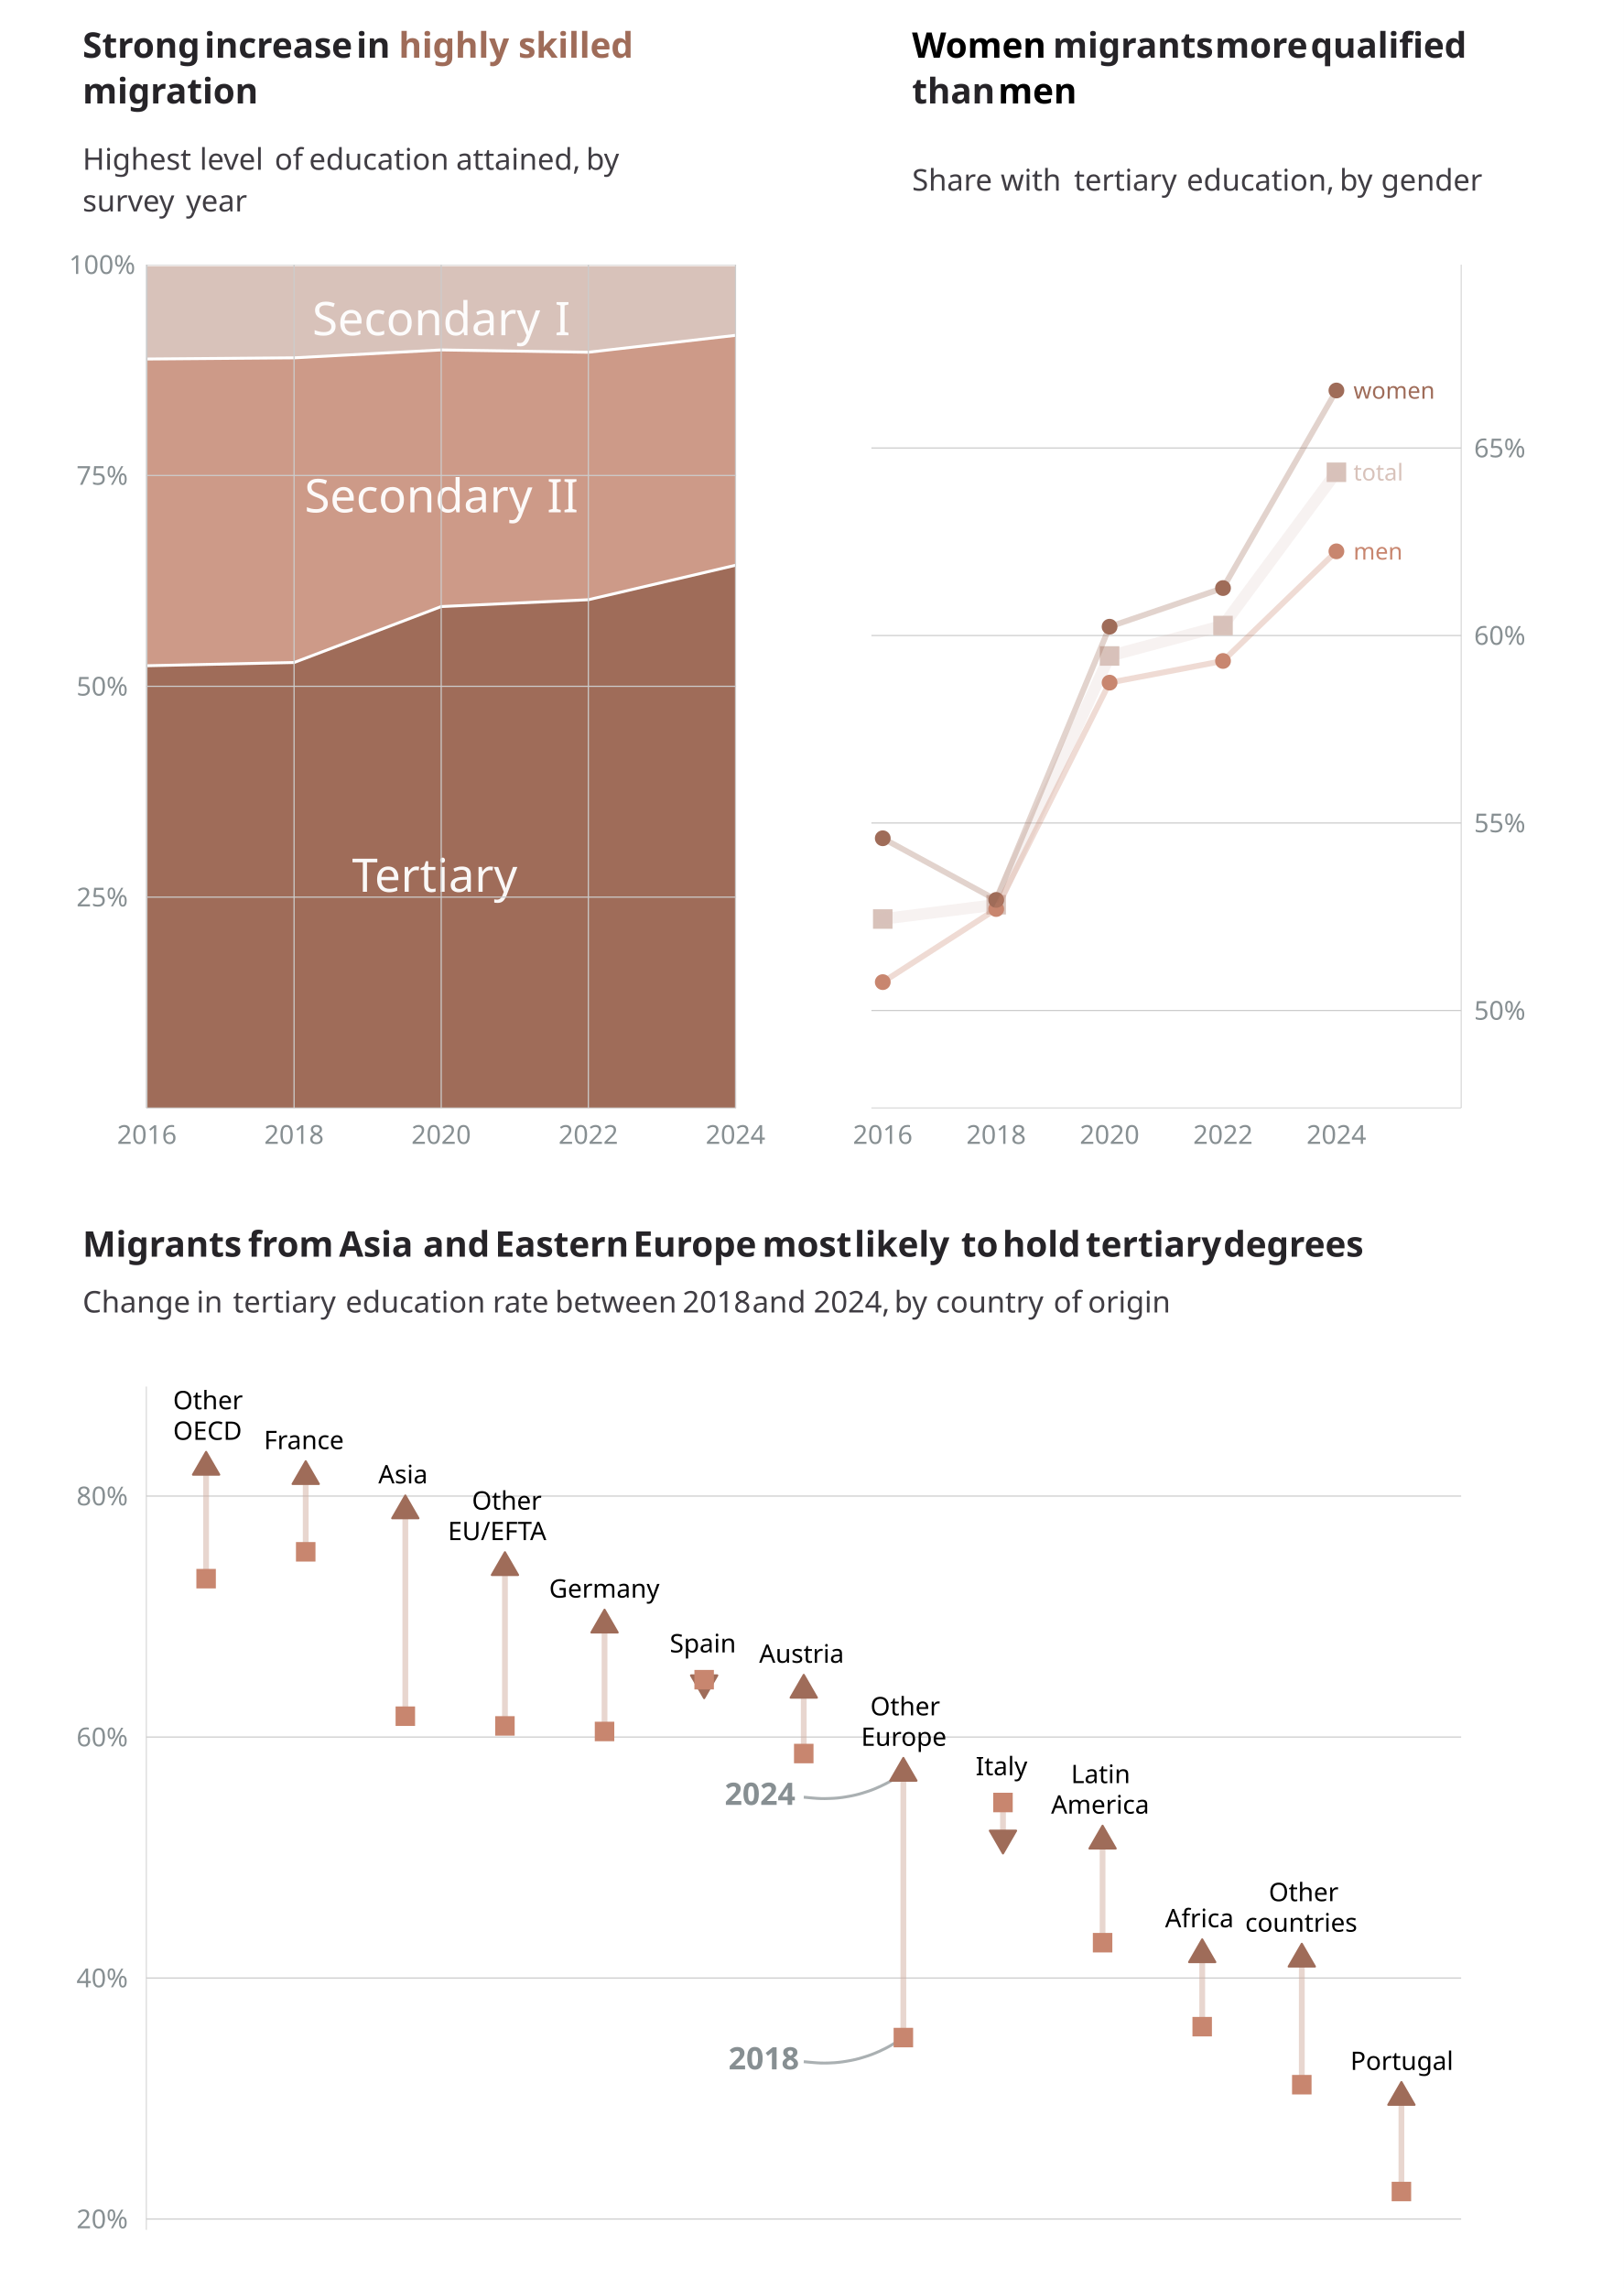
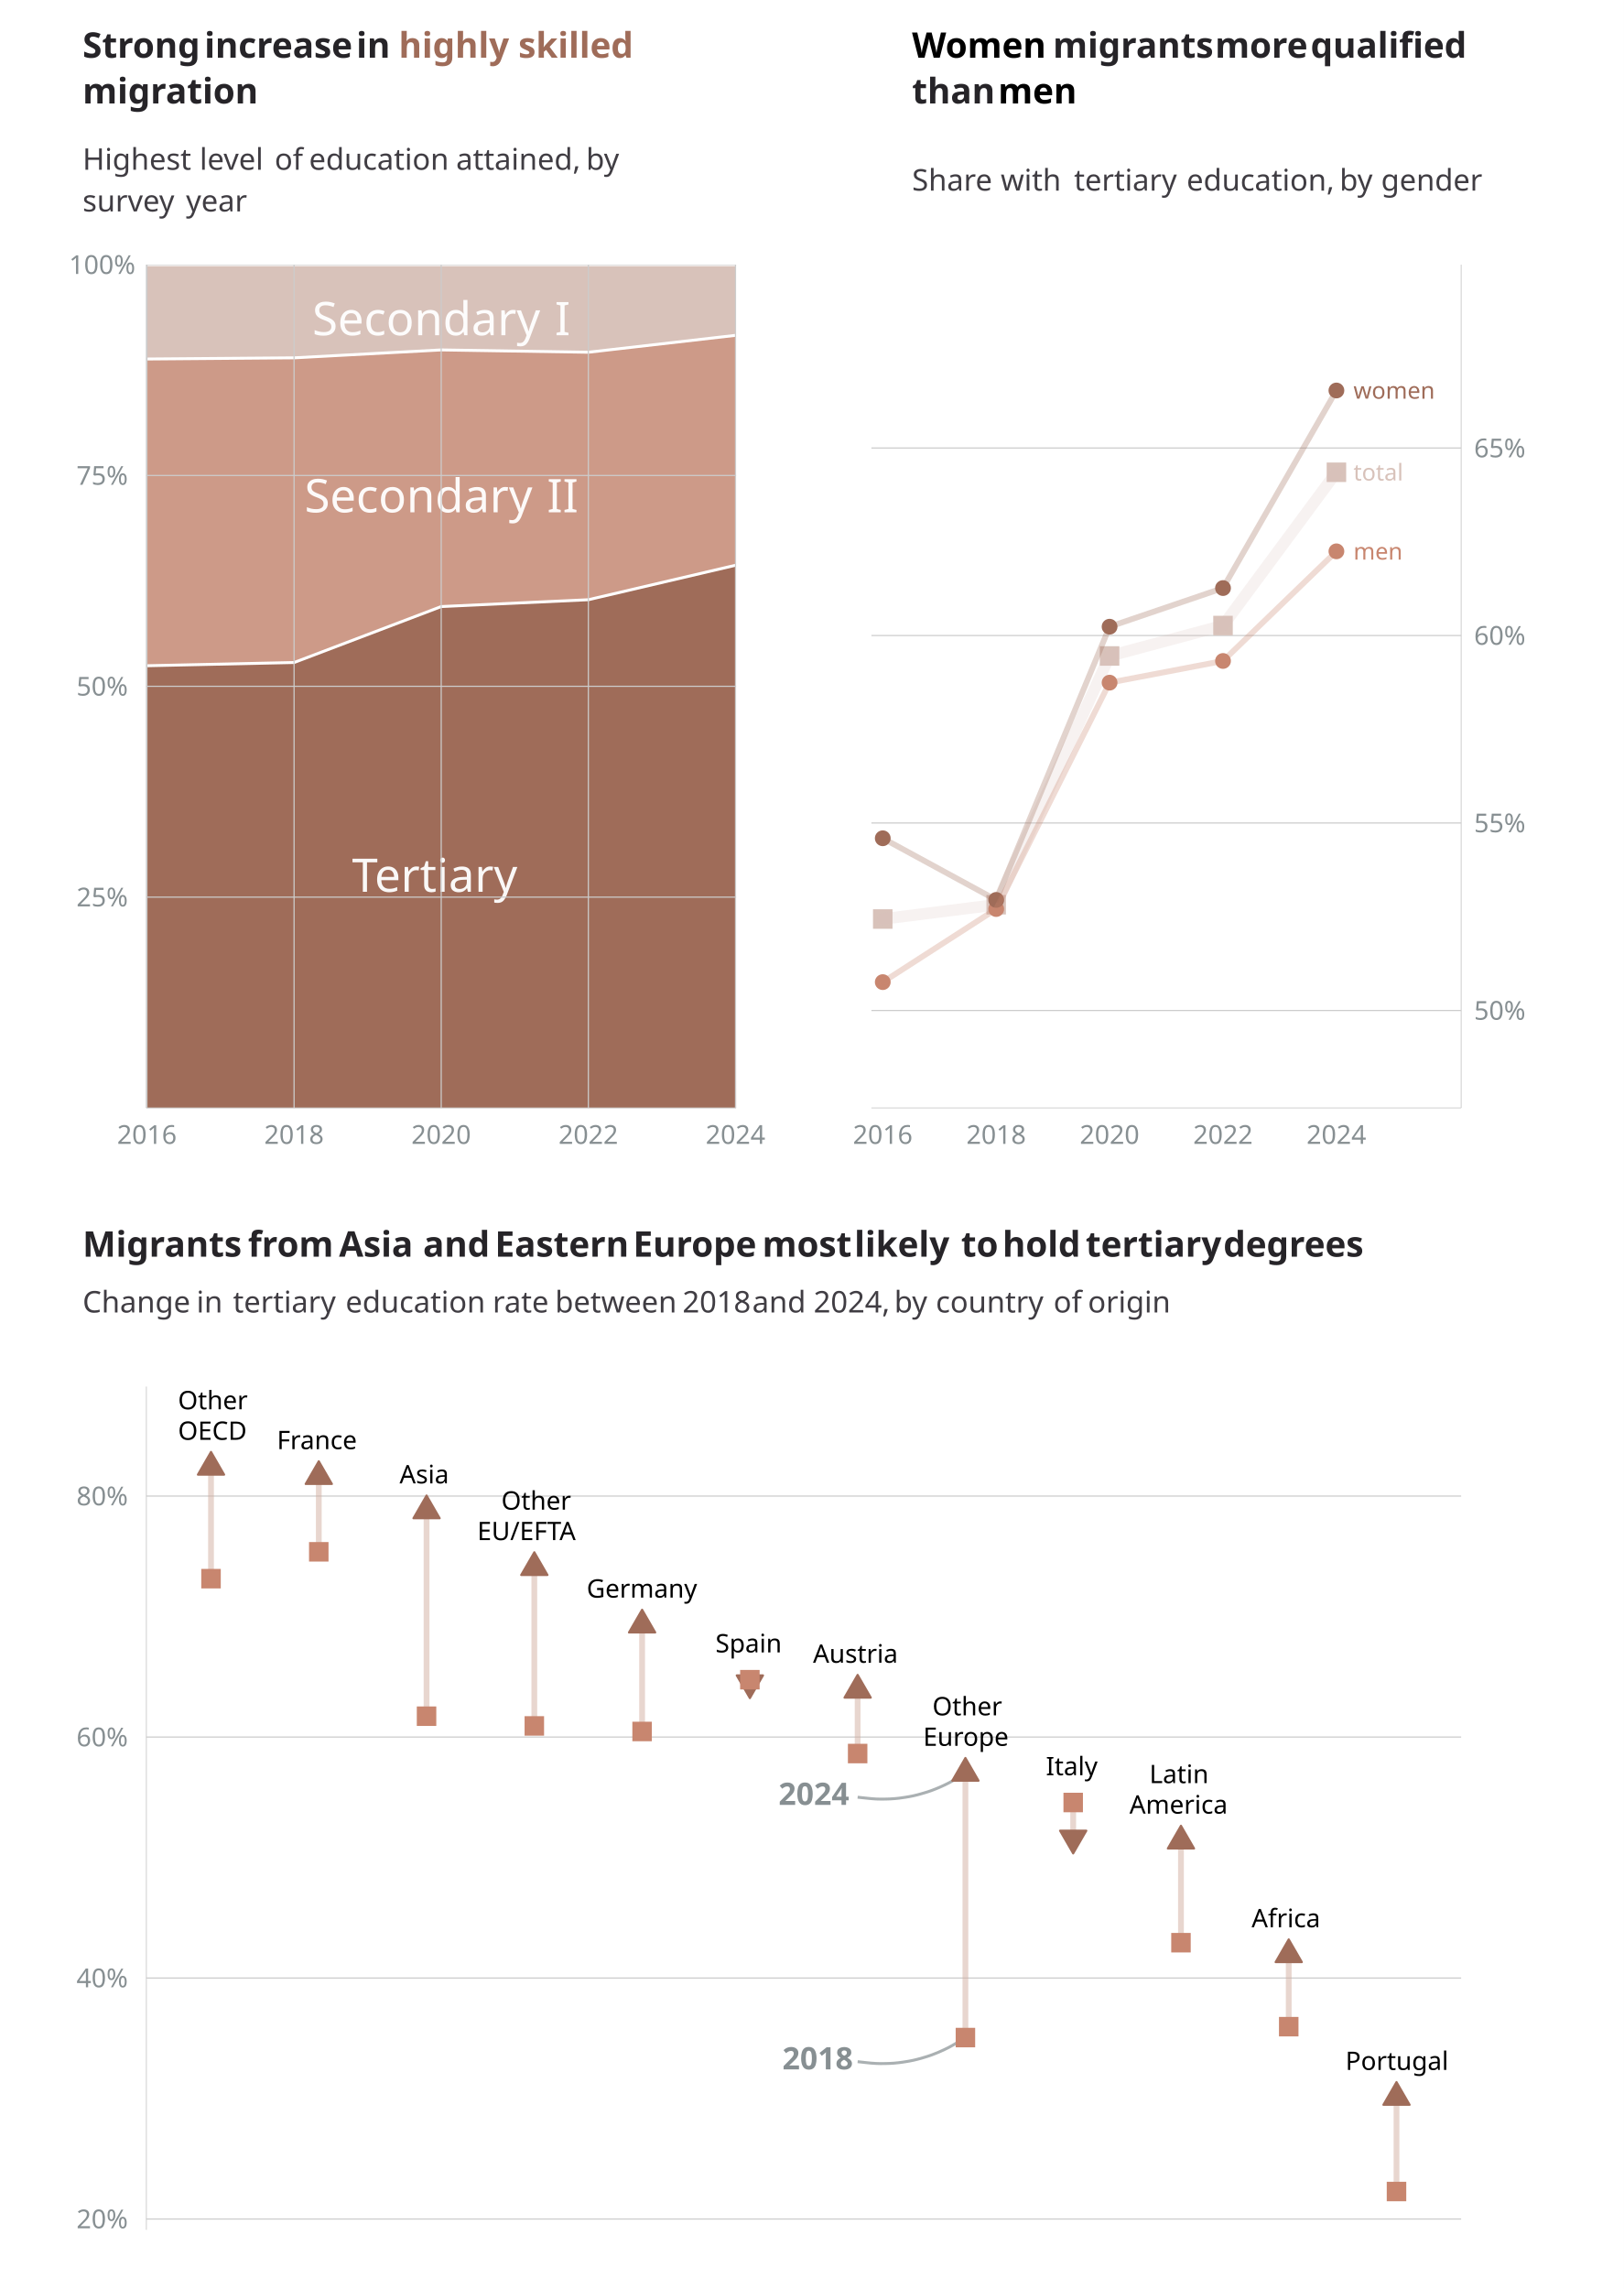
<svg xmlns="http://www.w3.org/2000/svg" width="597.60pt" height="842.40pt" viewBox="0 0 597.60 842.40">
  <g class="svglite">
    <defs>
      <style type="text/css">
    .svglite line, .svglite polyline, .svglite polygon, .svglite path, .svglite rect, .svglite circle {
      fill: none;
      stroke: #000000;
      stroke-linecap: round;
      stroke-linejoin: round;
      stroke-miterlimit: 10.00;
    }
    .svglite text {
      white-space: pre;
    }
    .svglite g.glyphgroup path {
      fill: inherit;
      stroke: none;
    }
  </style>
    </defs>
    <rect width="100%" height="100%" style="stroke: none; fill: #FFFFFF;" />
    <defs>
      <clipPath id="cpMC4wMHw1OTcuNjB8MC4wMHw4NDIuNDA=">
        <rect x="0.00" y="0.00" width="597.60" height="842.40" />
      </clipPath>
    </defs>
    <g clip-path="url(#cpMC4wMHw1OTcuNjB8MC4wMHw4NDIuNDA=)">
      <rect x="0.00" y="0.00" width="597.60" height="842.40" style="stroke-width: 1.07; stroke: #FFFFFF; fill: #FFFFFF;" />
    </g>
    <defs>
      <clipPath id="cpNTMuODd8NTM3LjgzfDk3LjQwfDgyMC42Mw==">
        <rect x="53.87" y="97.40" width="483.97" height="723.23" />
      </clipPath>
    </defs>
    <g clip-path="url(#cpNTMuODd8NTM3LjgzfDk3LjQwfDgyMC42Mw==)">
</g>
    <g clip-path="url(#cpMC4wMHw1OTcuNjB8MC4wMHw4NDIuNDA=)">
</g>
    <defs>
      <clipPath id="cpNS40OHw1OTIuMTJ8NDM4LjI5fDgzNi45Mg==">
        <rect x="5.48" y="438.29" width="586.64" height="398.63" />
      </clipPath>
    </defs>
    <g clip-path="url(#cpNS40OHw1OTIuMTJ8NDM4LjI5fDgzNi45Mg==)">
      <rect x="5.48" y="438.29" width="586.64" height="398.63" style="stroke-width: 0.00; stroke: none; fill: #FFFFFF;" />
    </g>
    <g clip-path="url(#cpMC4wMHw1OTcuNjB8MC4wMHw4NDIuNDA=)">
</g>
    <defs>
      <clipPath id="cpNTMuODd8NTM3LjgzfDk3LjQwfDQwNy43NA==">
        <rect x="53.87" y="97.40" width="483.97" height="310.34" />
      </clipPath>
    </defs>
    <g clip-path="url(#cpNTMuODd8NTM3LjgzfDk3LjQwfDQwNy43NA==)">
</g>
    <g clip-path="url(#cpMC4wMHw1OTcuNjB8MC4wMHw4NDIuNDA=)">
</g>
    <g clip-path="url(#cpNTMuODd8NTM3LjgzfDk3LjQwfDQwNy43NA==)">
</g>
    <g clip-path="url(#cpMC4wMHw1OTcuNjB8MC4wMHw4NDIuNDA=)">
</g>
    <defs>
      <clipPath id="cpNS40OHwyOTUuODV8NS40OHw0MzguMjk=">
        <rect x="5.48" y="5.48" width="290.37" height="432.81" />
      </clipPath>
    </defs>
    <g clip-path="url(#cpNS40OHwyOTUuODV8NS40OHw0MzguMjk=)">
      <rect x="5.48" y="5.48" width="290.37" height="432.81" style="stroke-width: 0.00; stroke: none; fill: #FFFFFF;" />
    </g>
    <g clip-path="url(#cpMC4wMHw1OTcuNjB8MC4wMHw4NDIuNDA=)">
</g>
    <defs>
      <clipPath id="cpMjk1Ljg1fDU5Mi4xMnw1LjQ4fDQzOC4yOQ==">
        <rect x="295.85" y="5.48" width="296.27" height="432.81" />
      </clipPath>
    </defs>
    <g clip-path="url(#cpMjk1Ljg1fDU5Mi4xMnw1LjQ4fDQzOC4yOQ==)">
      <rect x="295.85" y="5.48" width="296.27" height="432.81" style="stroke-width: 0.00; stroke: none; fill: #FFFFFF;" />
    </g>
    <g clip-path="url(#cpMC4wMHw1OTcuNjB8MC4wMHw4NDIuNDA=)">
</g>
    <defs>
      <clipPath id="cpNTMuODd8MjcwLjk0fDk3LjQwfDQwNy43NA==">
        <rect x="53.87" y="97.40" width="217.08" height="310.34" />
      </clipPath>
    </defs>
    <g clip-path="url(#cpNTMuODd8MjcwLjk0fDk3LjQwfDQwNy43NA==)">
      <polygon points="54.08,97.40 54.30,97.40 108.03,97.40 108.24,97.40 108.46,97.40 162.19,97.40 162.40,97.40 162.62,97.40 216.35,97.40 216.57,97.40 216.78,97.40 270.51,97.40 270.73,97.40 270.94,407.74 270.73,123.42 270.51,123.44 216.78,129.61 216.57,129.64 216.35,129.63 162.62,128.78 162.40,128.78 162.19,128.79 108.46,131.68 108.24,131.69 108.03,131.69 54.30,132.12 54.08,132.12 53.87,407.74 " style="stroke-width: 0.00; stroke: none; stroke-linecap: butt; fill: #D8C2BA;" />
      <polyline points="54.08,97.40 54.30,97.40 108.03,97.40 108.24,97.40 108.46,97.40 162.19,97.40 162.40,97.40 162.62,97.40 216.35,97.40 216.57,97.40 216.78,97.40 270.51,97.40 270.73,97.40 " style="stroke-width: 1.07; stroke: #FFFFFF; stroke-linecap: butt;" />
      <polygon points="54.08,132.12 54.30,132.12 108.03,131.69 108.24,131.69 108.46,131.68 162.19,128.79 162.40,128.78 162.62,128.78 216.35,129.63 216.57,129.64 216.78,129.61 270.51,123.44 270.73,123.42 270.94,407.74 270.73,208.03 270.51,208.08 216.78,220.66 216.57,220.71 216.35,220.72 162.62,223.22 162.40,223.23 162.19,223.31 108.46,243.74 108.24,243.82 108.03,243.82 54.30,245.00 54.08,245.00 53.87,407.74 " style="stroke-width: 0.00; stroke: none; stroke-linecap: butt; fill: #CD9A88;" />
      <polyline points="54.08,132.12 54.30,132.12 108.03,131.69 108.24,131.69 108.46,131.68 162.19,128.79 162.40,128.78 162.62,128.78 216.35,129.63 216.57,129.64 216.78,129.61 270.51,123.44 270.73,123.42 " style="stroke-width: 1.07; stroke: #FFFFFF; stroke-linecap: butt;" />
      <polygon points="54.08,245.00 54.30,245.00 108.03,243.82 108.24,243.82 108.46,243.74 162.19,223.31 162.40,223.23 162.62,223.22 216.35,220.72 216.57,220.71 216.78,220.66 270.51,208.08 270.73,208.03 270.94,407.74 270.73,407.74 270.51,407.74 216.78,407.74 216.57,407.74 216.35,407.74 162.62,407.74 162.40,407.74 162.19,407.74 108.46,407.74 108.24,407.74 108.03,407.74 54.30,407.74 54.08,407.74 53.87,407.74 " style="stroke-width: 0.00; stroke: none; stroke-linecap: butt; fill: #9F6C59;" />
      <polyline points="54.08,245.00 54.30,245.00 108.03,243.82 108.24,243.82 108.46,243.74 162.19,223.31 162.40,223.23 162.62,223.22 216.35,220.72 216.57,220.71 216.78,220.66 270.51,208.08 270.73,208.03 " style="stroke-width: 1.07; stroke: #FFFFFF; stroke-linecap: butt;" />
      <text x="129.57" y="328.20" style="font-size: 17.07px;fill: #FFFFFF; fill-opacity: 0.95; font-family: &quot;Roboto Slab&quot;;">Tertiary</text>
      <text x="112.08" y="188.54" style="font-size: 17.07px;fill: #FFFFFF; fill-opacity: 0.95; font-family: &quot;Roboto Slab&quot;;">Secondary</text>
      <text x="201.31" y="188.54" style="font-size: 17.07px;fill: #FFFFFF; fill-opacity: 0.95; font-family: &quot;Roboto Slab&quot;;">II</text>
      <text x="114.94" y="123.37" style="font-size: 17.07px;fill: #FFFFFF; fill-opacity: 0.95; font-family: &quot;Roboto Slab&quot;;">Secondary</text>
      <text x="204.16" y="123.37" style="font-size: 17.07px;fill: #FFFFFF; fill-opacity: 0.95; font-family: &quot;Roboto Slab&quot;;">I</text>
      <rect x="53.87" y="97.40" width="217.08" height="310.34" style="stroke-width: 0.00; stroke: none;" />
      <polyline points="53.87,330.16 270.94,330.16 " style="stroke-width: 0.43; stroke: #CCCCCC; stroke-linecap: butt;" />
      <polyline points="53.87,252.57 270.94,252.57 " style="stroke-width: 0.43; stroke: #CCCCCC; stroke-linecap: butt;" />
      <polyline points="53.87,174.99 270.94,174.99 " style="stroke-width: 0.43; stroke: #CCCCCC; stroke-linecap: butt;" />
      <polyline points="53.87,97.40 270.94,97.40 " style="stroke-width: 0.43; stroke: #CCCCCC; stroke-linecap: butt;" />
      <polyline points="54.08,407.74 54.08,97.40 " style="stroke-width: 0.43; stroke: #CCCCCC; stroke-linecap: butt;" />
      <polyline points="108.24,407.74 108.24,97.40 " style="stroke-width: 0.43; stroke: #CCCCCC; stroke-linecap: butt;" />
      <polyline points="162.40,407.74 162.40,97.40 " style="stroke-width: 0.43; stroke: #CCCCCC; stroke-linecap: butt;" />
      <polyline points="216.57,407.74 216.57,97.40 " style="stroke-width: 0.43; stroke: #CCCCCC; stroke-linecap: butt;" />
      <polyline points="270.73,407.74 270.73,97.40 " style="stroke-width: 0.43; stroke: #CCCCCC; stroke-linecap: butt;" />
    </g>
    <g clip-path="url(#cpMC4wMHw1OTcuNjB8MC4wMHw4NDIuNDA=)">
      <polyline points="53.87,407.74 53.87,97.40 " style="stroke-width: 0.32; stroke: #CCCCCC; stroke-linecap: butt;" />
      <text x="37.62" y="333.57" text-anchor="middle" style="font-size: 9.60px;fill: #878F92; font-family: &quot;Roboto Slab&quot;;">25%</text>
      <text x="37.62" y="255.99" text-anchor="middle" style="font-size: 9.60px;fill: #878F92; font-family: &quot;Roboto Slab&quot;;">50%</text>
      <text x="37.62" y="178.40" text-anchor="middle" style="font-size: 9.60px;fill: #878F92; font-family: &quot;Roboto Slab&quot;;">75%</text>
      <text x="37.62" y="100.81" text-anchor="middle" style="font-size: 9.60px;fill: #878F92; font-family: &quot;Roboto Slab&quot;;">100%</text>
      <polyline points="53.87,407.74 270.94,407.74 " style="stroke-width: 0.32; stroke: #CCCCCC; stroke-linecap: butt;" />
      <text x="54.08" y="420.97" text-anchor="middle" style="font-size: 9.60px;fill: #878F92; font-family: &quot;Roboto Slab&quot;;">2016</text>
      <text x="108.24" y="420.97" text-anchor="middle" style="font-size: 9.60px;fill: #878F92; font-family: &quot;Roboto Slab&quot;;">2018</text>
      <text x="162.40" y="420.97" text-anchor="middle" style="font-size: 9.60px;fill: #878F92; font-family: &quot;Roboto Slab&quot;;">2020</text>
      <text x="216.57" y="420.97" text-anchor="middle" style="font-size: 9.60px;fill: #878F92; font-family: &quot;Roboto Slab&quot;;">2022</text>
      <text x="270.73" y="420.97" text-anchor="middle" style="font-size: 9.60px;fill: #878F92; font-family: &quot;Roboto Slab&quot;;">2024</text>
      <text x="30.39" y="62.48" style="font-size: 11.00px;fill: #403D43; font-family: &quot;Roboto Slab&quot;;">Highest</text>
      <text x="73.47" y="62.48" style="font-size: 11.00px;fill: #403D43; font-family: &quot;Roboto Slab&quot;;">level</text>
      <text x="101.08" y="62.48" style="font-size: 11.00px;fill: #403D43; font-family: &quot;Roboto Slab&quot;;">of</text>
      <text x="113.74" y="62.48" style="font-size: 11.00px;fill: #403D43; font-family: &quot;Roboto Slab&quot;;">education</text>
      <text x="167.88" y="62.48" style="font-size: 11.00px;fill: #403D43; font-family: &quot;Roboto Slab&quot;;">attained,</text>
      <text x="215.73" y="62.48" style="font-size: 11.00px;fill: #403D43; font-family: &quot;Roboto Slab&quot;;">by</text>
      <text x="30.39" y="77.82" style="font-size: 11.00px;fill: #403D43; font-family: &quot;Roboto Slab&quot;;">survey</text>
      <text x="68.45" y="77.82" style="font-size: 11.00px;fill: #403D43; font-family: &quot;Roboto Slab&quot;;">year</text>
      <text x="30.39" y="21.25" style="font-size: 13.00px; font-weight: 800;fill: #262428; font-family: &quot;Roboto Slab&quot;;">Strong</text>
      <text x="75.22" y="21.25" style="font-size: 13.00px; font-weight: 800;fill: #262428; font-family: &quot;Roboto Slab&quot;;">increase</text>
      <text x="131.14" y="21.25" style="font-size: 13.00px; font-weight: 800;fill: #262428; font-family: &quot;Roboto Slab&quot;;">in</text>
      <text x="146.76" y="21.25" style="font-size: 13.00px; font-weight: 800;fill: #9F6C59; font-family: &quot;Roboto Slab&quot;;">highly</text>
      <text x="190.79" y="21.25" style="font-size: 13.00px; font-weight: 800;fill: #9F6C59; font-family: &quot;Roboto Slab&quot;;">skilled</text>
      <text x="30.39" y="38.08" style="font-size: 13.00px; font-weight: 800;fill: #262428; font-family: &quot;Roboto Slab&quot;;">migration</text>
    </g>
    <defs>
      <clipPath id="cpMzIwLjc2fDUzNy44M3w5Ny40MHw0MDcuNzQ=">
        <rect x="320.76" y="97.40" width="217.08" height="310.34" />
      </clipPath>
    </defs>
    <g clip-path="url(#cpMzIwLjc2fDUzNy44M3w5Ny40MHw0MDcuNzQ=)">
      <rect x="320.76" y="97.40" width="217.08" height="310.34" style="stroke-width: 0.00; stroke: none; fill: #FFFFFF;" />
      <polyline points="320.76,371.88 537.83,371.88 " style="stroke-width: 0.43; stroke: #CCCCCC; stroke-linecap: butt;" />
      <polyline points="320.76,302.88 537.83,302.88 " style="stroke-width: 0.43; stroke: #CCCCCC; stroke-linecap: butt;" />
      <polyline points="320.76,233.88 537.83,233.88 " style="stroke-width: 0.43; stroke: #CCCCCC; stroke-linecap: butt;" />
      <polyline points="320.76,164.88 537.83,164.88 " style="stroke-width: 0.43; stroke: #CCCCCC; stroke-linecap: butt;" />
      <polygon points="321.34,341.81 328.52,341.81 328.52,334.63 321.34,334.63 " style="stroke-width: 0.77; stroke: none; fill: #D8C2BA;" />
      <polygon points="363.09,336.54 370.26,336.54 370.26,329.37 363.09,329.37 " style="stroke-width: 0.77; stroke: none; fill: #D8C2BA;" />
      <polygon points="404.83,245.00 412.01,245.00 412.01,237.82 404.83,237.82 " style="stroke-width: 0.77; stroke: none; fill: #D8C2BA;" />
      <polygon points="446.58,233.80 453.76,233.80 453.76,226.62 446.58,226.62 " style="stroke-width: 0.77; stroke: none; fill: #D8C2BA;" />
      <polygon points="488.33,177.39 495.50,177.39 495.50,170.22 488.33,170.22 " style="stroke-width: 0.77; stroke: none; fill: #D8C2BA;" />
      <polyline points="324.93,338.22 366.68,332.96 408.42,241.41 450.17,230.21 491.91,173.80 " style="stroke-width: 4.27; stroke: #D8C2BA; stroke-opacity: 0.20;" />
      <circle cx="324.93" cy="361.44" r="2.52" style="stroke-width: 0.77; stroke: #C8866F; fill: #C8866F;" />
      <circle cx="324.93" cy="308.50" r="2.52" style="stroke-width: 0.77; stroke: #9F6C59; fill: #9F6C59;" />
      <circle cx="366.68" cy="334.54" r="2.52" style="stroke-width: 0.77; stroke: #C8866F; fill: #C8866F;" />
      <circle cx="366.68" cy="331.19" r="2.52" style="stroke-width: 0.77; stroke: #9F6C59; fill: #9F6C59;" />
      <circle cx="408.42" cy="251.23" r="2.52" style="stroke-width: 0.77; stroke: #C8866F; fill: #C8866F;" />
      <circle cx="408.42" cy="230.64" r="2.52" style="stroke-width: 0.77; stroke: #9F6C59; fill: #9F6C59;" />
      <circle cx="450.17" cy="243.25" r="2.52" style="stroke-width: 0.77; stroke: #C8866F; fill: #C8866F;" />
      <circle cx="450.17" cy="216.42" r="2.52" style="stroke-width: 0.77; stroke: #9F6C59; fill: #9F6C59;" />
      <circle cx="491.91" cy="202.90" r="2.52" style="stroke-width: 0.77; stroke: #C8866F; fill: #C8866F;" />
      <circle cx="491.91" cy="143.71" r="2.52" style="stroke-width: 0.77; stroke: #9F6C59; fill: #9F6C59;" />
      <polyline points="324.93,361.44 366.68,334.54 408.42,251.23 450.17,243.25 491.91,202.90 " style="stroke-width: 2.13; stroke: #C8866F; stroke-opacity: 0.30;" />
      <polyline points="324.93,308.50 366.68,331.19 408.42,230.64 450.17,216.42 491.91,143.71 " style="stroke-width: 2.13; stroke: #9F6C59; stroke-opacity: 0.30;" />
      <text x="498.18" y="205.94" style="font-size: 8.54px;fill: #C8866F; font-family: &quot;Roboto Slab&quot;;">men</text>
      <text x="498.18" y="176.84" style="font-size: 8.54px;fill: #D8C2BA; font-family: &quot;Roboto Slab&quot;;">total</text>
      <text x="498.18" y="146.74" style="font-size: 8.54px;fill: #9F6C59; font-family: &quot;Roboto Slab&quot;;">women</text>
    </g>
    <g clip-path="url(#cpMC4wMHw1OTcuNjB8MC4wMHw4NDIuNDA=)">
      <polyline points="537.83,407.74 537.83,97.40 " style="stroke-width: 0.32; stroke: #CCCCCC; stroke-linecap: butt;" />
      <text x="552.05" y="375.29" text-anchor="middle" style="font-size: 9.60px;fill: #878F92; font-family: &quot;Roboto Slab&quot;;">50%</text>
      <text x="552.05" y="306.29" text-anchor="middle" style="font-size: 9.60px;fill: #878F92; font-family: &quot;Roboto Slab&quot;;">55%</text>
      <text x="552.05" y="237.29" text-anchor="middle" style="font-size: 9.60px;fill: #878F92; font-family: &quot;Roboto Slab&quot;;">60%</text>
      <text x="552.05" y="168.30" text-anchor="middle" style="font-size: 9.60px;fill: #878F92; font-family: &quot;Roboto Slab&quot;;">65%</text>
      <polyline points="320.76,407.74 537.83,407.74 " style="stroke-width: 0.32; stroke: #CCCCCC; stroke-linecap: butt;" />
      <text x="324.93" y="420.97" text-anchor="middle" style="font-size: 9.60px;fill: #878F92; font-family: &quot;Roboto Slab&quot;;">2016</text>
      <text x="366.68" y="420.97" text-anchor="middle" style="font-size: 9.60px;fill: #878F92; font-family: &quot;Roboto Slab&quot;;">2018</text>
      <text x="408.42" y="420.97" text-anchor="middle" style="font-size: 9.60px;fill: #878F92; font-family: &quot;Roboto Slab&quot;;">2020</text>
      <text x="450.17" y="420.97" text-anchor="middle" style="font-size: 9.60px;fill: #878F92; font-family: &quot;Roboto Slab&quot;;">2022</text>
      <text x="491.91" y="420.97" text-anchor="middle" style="font-size: 9.60px;fill: #878F92; font-family: &quot;Roboto Slab&quot;;">2024</text>
      <text x="335.70" y="70.15" style="font-size: 11.00px;fill: #403D43; font-family: &quot;Roboto Slab&quot;;">Share</text>
      <text x="368.33" y="70.15" style="font-size: 11.00px;fill: #403D43; font-family: &quot;Roboto Slab&quot;;">with</text>
      <text x="395.34" y="70.15" style="font-size: 11.00px;fill: #403D43; font-family: &quot;Roboto Slab&quot;;">tertiary</text>
      <text x="436.76" y="70.15" style="font-size: 11.00px;fill: #403D43; font-family: &quot;Roboto Slab&quot;;">education,</text>
      <text x="493.07" y="70.15" style="font-size: 11.00px;fill: #403D43; font-family: &quot;Roboto Slab&quot;;">by</text>
      <text x="508.35" y="70.15" style="font-size: 11.00px;fill: #403D43; font-family: &quot;Roboto Slab&quot;;">gender</text>
      <text x="335.70" y="21.25" style="font-size: 13.00px; font-weight: 800; font-family: &quot;Roboto Slab&quot;;">Women</text>
      <text x="387.55" y="21.25" style="font-size: 13.00px; font-weight: 800;fill: #262428; font-family: &quot;Roboto Slab&quot;;">migrants</text>
      <text x="447.22" y="21.25" style="font-size: 13.00px; font-weight: 800;fill: #262428; font-family: &quot;Roboto Slab&quot;;">more</text>
      <text x="482.41" y="21.25" style="font-size: 13.00px; font-weight: 800;fill: #262428; font-family: &quot;Roboto Slab&quot;;">qualified</text>
      <text x="335.70" y="38.08" style="font-size: 13.00px; font-weight: 800;fill: #262428; font-family: &quot;Roboto Slab&quot;;">than</text>
      <text x="367.38" y="38.08" style="font-size: 13.00px; font-weight: 800; font-family: &quot;Roboto Slab&quot;;">men</text>
    </g>
    <defs>
      <clipPath id="cpNTMuODd8NTM3LjgzfDUxMC4yOXw4MjAuNjM=">
        <rect x="53.87" y="510.29" width="483.97" height="310.34" />
      </clipPath>
    </defs>
    <g clip-path="url(#cpNTMuODd8NTM3LjgzfDUxMC4yOXw4MjAuNjM=)">
      <rect x="53.87" y="510.29" width="483.97" height="310.34" style="stroke-width: 0.00; stroke: none; fill: #FFFFFF;" />
      <polyline points="53.87,816.64 537.83,816.64 " style="stroke-width: 0.43; stroke: #CCCCCC; stroke-linecap: butt;" />
      <polyline points="53.87,727.95 537.83,727.95 " style="stroke-width: 0.43; stroke: #CCCCCC; stroke-linecap: butt;" />
      <polyline points="53.87,639.26 537.83,639.26 " style="stroke-width: 0.43; stroke: #CCCCCC; stroke-linecap: butt;" />
      <polyline points="53.87,550.58 537.83,550.58 " style="stroke-width: 0.43; stroke: #CCCCCC; stroke-linecap: butt;" />
-       <polyline points="75.86,580.98 75.86,539.91 " style="stroke-width: 2.13; stroke: #D3AEA1; stroke-opacity: 0.50; stroke-linecap: butt;" />
-       <polyline points="112.53,571.10 112.53,543.35 " style="stroke-width: 2.13; stroke: #D3AEA1; stroke-opacity: 0.50; stroke-linecap: butt;" />
-       <polyline points="149.19,631.59 149.19,555.96 " style="stroke-width: 2.13; stroke: #D3AEA1; stroke-opacity: 0.50; stroke-linecap: butt;" />
-       <polyline points="185.86,635.17 185.86,576.84 " style="stroke-width: 2.13; stroke: #D3AEA1; stroke-opacity: 0.50; stroke-linecap: butt;" />
-       <polyline points="222.52,637.22 222.52,597.99 " style="stroke-width: 2.13; stroke: #D3AEA1; stroke-opacity: 0.50; stroke-linecap: butt;" />
-       <polyline points="259.19,618.16 259.19,619.37 " style="stroke-width: 2.13; stroke: #D3AEA1; stroke-opacity: 0.50; stroke-linecap: butt;" />
-       <polyline points="295.85,645.34 295.85,621.97 " style="stroke-width: 2.13; stroke: #D3AEA1; stroke-opacity: 0.50; stroke-linecap: butt;" />
-       <polyline points="332.51,749.87 332.51,652.54 " style="stroke-width: 2.13; stroke: #D3AEA1; stroke-opacity: 0.50; stroke-linecap: butt;" />
-       <polyline points="369.18,663.36 369.18,676.52 " style="stroke-width: 2.13; stroke: #D3AEA1; stroke-opacity: 0.50; stroke-linecap: butt;" />
-       <polyline points="405.84,714.95 405.84,677.49 " style="stroke-width: 2.13; stroke: #D3AEA1; stroke-opacity: 0.50; stroke-linecap: butt;" />
-       <polyline points="442.51,745.86 442.51,719.31 " style="stroke-width: 2.13; stroke: #D3AEA1; stroke-opacity: 0.50; stroke-linecap: butt;" />
-       <polyline points="479.17,767.21 479.17,720.94 " style="stroke-width: 2.13; stroke: #D3AEA1; stroke-opacity: 0.50; stroke-linecap: butt;" />
-       <polyline points="515.84,806.52 515.84,771.82 " style="stroke-width: 2.13; stroke: #D3AEA1; stroke-opacity: 0.50; stroke-linecap: butt;" />
-       <polyline points="295.85,758.74 296.13,758.77 297.43,758.89 299.14,759.04 300.66,759.16 302.03,759.23 302.27,759.24 303.61,759.25 304.83,759.23 305.95,759.18 307.15,759.12 308.47,759.01 308.71,758.98 310.03,758.82 311.24,758.63 312.34,758.44 313.52,758.22 314.81,757.94 315.05,757.88 316.34,757.55 317.52,757.20 318.58,756.87 319.72,756.50 320.97,756.05 321.19,755.96 322.43,755.46 323.55,754.97 324.56,754.50 325.64,753.98 326.82,753.37 327.03,753.25 328.21,752.58 329.48,751.80 330.91,750.89 332.14,750.11 332.51,749.87 332.51,749.87 " style="stroke-width: 1.07; stroke: #878F92; stroke-opacity: 0.70; stroke-linecap: butt;" />
-       <polyline points="295.85,661.41 296.13,661.43 297.43,661.55 299.14,661.71 300.66,661.83 302.03,661.90 302.27,661.91 303.61,661.92 304.83,661.89 305.95,661.85 307.15,661.79 308.47,661.68 308.71,661.65 310.03,661.49 311.24,661.30 312.34,661.11 313.52,660.89 314.81,660.61 315.05,660.55 316.34,660.22 317.52,659.87 318.58,659.54 319.72,659.17 320.97,658.72 321.19,658.63 322.43,658.13 323.55,657.63 324.56,657.16 325.64,656.64 326.82,656.03 327.03,655.92 328.21,655.25 329.48,654.47 330.91,653.56 332.14,652.78 332.51,652.54 332.51,652.54 " style="stroke-width: 1.07; stroke: #878F92; stroke-opacity: 0.70; stroke-linecap: butt;" />
-       <text x="268.13" y="761.57" style="font-size: 11.38px; font-weight: 800;fill: #878F92; font-family: &quot;Roboto Slab&quot;;">2018</text>
-       <text x="266.73" y="664.24" style="font-size: 11.38px; font-weight: 800;fill: #878F92; font-family: &quot;Roboto Slab&quot;;">2024</text>
-       <polygon points="75.86,534.33 80.70,542.70 71.03,542.70 " style="stroke-width: 0.77; stroke: #9F6C59; fill: #9F6C59;" />
-       <polygon points="112.53,537.77 117.36,546.13 107.70,546.13 " style="stroke-width: 0.77; stroke: #9F6C59; fill: #9F6C59;" />
-       <polygon points="149.19,550.38 154.02,558.75 144.36,558.75 " style="stroke-width: 0.77; stroke: #9F6C59; fill: #9F6C59;" />
-       <polygon points="185.86,571.26 190.69,579.63 181.03,579.63 " style="stroke-width: 0.77; stroke: #9F6C59; fill: #9F6C59;" />
-       <polygon points="222.52,592.41 227.35,600.78 217.69,600.78 " style="stroke-width: 0.77; stroke: #9F6C59; fill: #9F6C59;" />
-       <polygon points="259.19,624.95 264.02,616.58 254.35,616.58 " style="stroke-width: 0.77; stroke: #9F6C59; fill: #9F6C59;" />
-       <polygon points="295.85,616.39 300.68,624.76 291.02,624.76 " style="stroke-width: 0.77; stroke: #9F6C59; fill: #9F6C59;" />
-       <polygon points="332.51,646.96 337.35,655.33 327.68,655.33 " style="stroke-width: 0.77; stroke: #9F6C59; fill: #9F6C59;" />
-       <polygon points="369.18,682.10 374.01,673.73 364.35,673.73 " style="stroke-width: 0.77; stroke: #9F6C59; fill: #9F6C59;" />
-       <polygon points="405.84,671.91 410.67,680.28 401.01,680.28 " style="stroke-width: 0.77; stroke: #9F6C59; fill: #9F6C59;" />
-       <polygon points="442.51,713.73 447.34,722.10 437.68,722.10 " style="stroke-width: 0.77; stroke: #9F6C59; fill: #9F6C59;" />
-       <polygon points="479.17,715.36 484.00,723.73 474.34,723.73 " style="stroke-width: 0.77; stroke: #9F6C59; fill: #9F6C59;" />
-       <polygon points="515.84,766.24 520.67,774.61 511.00,774.61 " style="stroke-width: 0.77; stroke: #9F6C59; fill: #9F6C59;" />
-       <polygon points="72.28,584.57 79.45,584.57 79.45,577.39 72.28,577.39 " style="stroke-width: 0.77; stroke: none; fill: #C8866F;" />
-       <polygon points="108.94,574.69 116.12,574.69 116.12,567.51 108.94,567.51 " style="stroke-width: 0.77; stroke: none; fill: #C8866F;" />
-       <polygon points="145.61,635.18 152.78,635.18 152.78,628.01 145.61,628.01 " style="stroke-width: 0.77; stroke: none; fill: #C8866F;" />
-       <polygon points="182.27,638.76 189.44,638.76 189.44,631.59 182.27,631.59 " style="stroke-width: 0.77; stroke: none; fill: #C8866F;" />
-       <polygon points="218.93,640.81 226.11,640.81 226.11,633.63 218.93,633.63 " style="stroke-width: 0.77; stroke: none; fill: #C8866F;" />
-       <polygon points="255.60,621.75 262.77,621.75 262.77,614.57 255.60,614.57 " style="stroke-width: 0.77; stroke: none; fill: #C8866F;" />
-       <polygon points="292.26,648.93 299.44,648.93 299.44,641.75 292.26,641.75 " style="stroke-width: 0.77; stroke: none; fill: #C8866F;" />
-       <polygon points="328.93,753.46 336.10,753.46 336.10,746.28 328.93,746.28 " style="stroke-width: 0.77; stroke: none; fill: #C8866F;" />
-       <polygon points="365.59,666.95 372.77,666.95 372.77,659.77 365.59,659.77 " style="stroke-width: 0.77; stroke: none; fill: #C8866F;" />
-       <polygon points="402.26,718.54 409.43,718.54 409.43,711.36 402.26,711.36 " style="stroke-width: 0.77; stroke: none; fill: #C8866F;" />
-       <polygon points="438.92,749.44 446.09,749.44 446.09,742.27 438.92,742.27 " style="stroke-width: 0.77; stroke: none; fill: #C8866F;" />
-       <polygon points="475.58,770.80 482.76,770.80 482.76,763.62 475.58,763.62 " style="stroke-width: 0.77; stroke: none; fill: #C8866F;" />
-       <polygon points="512.25,810.11 519.42,810.11 519.42,802.94 512.25,802.94 " style="stroke-width: 0.77; stroke: none; fill: #C8866F;" />
-       <text x="63.69" y="518.65" style="font-size: 9.39px; font-family: &quot;Roboto Slab&quot;;">Other</text>
-       <text x="63.71" y="529.88" style="font-size: 9.39px; font-family: &quot;Roboto Slab&quot;;">OECD</text>
-       <text x="97.15" y="533.31" style="font-size: 9.39px; font-family: &quot;Roboto Slab&quot;;">France</text>
-       <text x="139.25" y="545.92" style="font-size: 9.39px; font-family: &quot;Roboto Slab&quot;;">Asia</text>
-       <text x="173.69" y="555.58" style="font-size: 9.39px; font-family: &quot;Roboto Slab&quot;;">Other</text>
-       <text x="164.88" y="566.80" style="font-size: 9.39px; font-family: &quot;Roboto Slab&quot;;">EU/EFTA</text>
-       <text x="202.11" y="587.95" style="font-size: 9.39px; font-family: &quot;Roboto Slab&quot;;">Germany</text>
-       <text x="246.51" y="608.12" style="font-size: 9.39px; font-family: &quot;Roboto Slab&quot;;">Spain</text>
-       <text x="279.42" y="611.93" style="font-size: 9.39px; font-family: &quot;Roboto Slab&quot;;">Austria</text>
-       <text x="320.34" y="631.28" style="font-size: 9.39px; font-family: &quot;Roboto Slab&quot;;">Other</text>
-       <text x="316.96" y="642.50" style="font-size: 9.39px; font-family: &quot;Roboto Slab&quot;;">Europe</text>
-       <text x="359.11" y="653.32" style="font-size: 9.39px; font-family: &quot;Roboto Slab&quot;;">Italy</text>
-       <text x="394.23" y="656.23" style="font-size: 9.39px; font-family: &quot;Roboto Slab&quot;;">Latin</text>
-       <text x="386.88" y="667.45" style="font-size: 9.39px; font-family: &quot;Roboto Slab&quot;;">America</text>
-       <text x="428.84" y="709.27" style="font-size: 9.39px; font-family: &quot;Roboto Slab&quot;;">Africa</text>
-       <text x="467.00" y="699.67" style="font-size: 9.39px; font-family: &quot;Roboto Slab&quot;;">Other</text>
-       <text x="458.32" y="710.90" style="font-size: 9.39px; font-family: &quot;Roboto Slab&quot;;">countries</text>
-       <text x="497.06" y="761.78" style="font-size: 9.39px; font-family: &quot;Roboto Slab&quot;;">Portugal</text>
+       <polyline points="77.67,580.98 77.67,539.91 " style="stroke-width: 2.13; stroke: #D3AEA1; stroke-opacity: 0.50; stroke-linecap: butt;" />
+       <polyline points="117.34,571.10 117.34,543.35 " style="stroke-width: 2.13; stroke: #D3AEA1; stroke-opacity: 0.50; stroke-linecap: butt;" />
+       <polyline points="157.01,631.59 157.01,555.96 " style="stroke-width: 2.13; stroke: #D3AEA1; stroke-opacity: 0.50; stroke-linecap: butt;" />
+       <polyline points="196.68,635.17 196.68,576.84 " style="stroke-width: 2.13; stroke: #D3AEA1; stroke-opacity: 0.50; stroke-linecap: butt;" />
+       <polyline points="236.35,637.22 236.35,597.99 " style="stroke-width: 2.13; stroke: #D3AEA1; stroke-opacity: 0.50; stroke-linecap: butt;" />
+       <polyline points="276.02,618.16 276.02,619.37 " style="stroke-width: 2.13; stroke: #D3AEA1; stroke-opacity: 0.50; stroke-linecap: butt;" />
+       <polyline points="315.68,645.34 315.68,621.97 " style="stroke-width: 2.13; stroke: #D3AEA1; stroke-opacity: 0.50; stroke-linecap: butt;" />
+       <polyline points="355.35,749.87 355.35,652.54 " style="stroke-width: 2.13; stroke: #D3AEA1; stroke-opacity: 0.50; stroke-linecap: butt;" />
+       <polyline points="395.02,663.36 395.02,676.52 " style="stroke-width: 2.13; stroke: #D3AEA1; stroke-opacity: 0.50; stroke-linecap: butt;" />
+       <polyline points="434.69,714.95 434.69,677.49 " style="stroke-width: 2.13; stroke: #D3AEA1; stroke-opacity: 0.50; stroke-linecap: butt;" />
+       <polyline points="474.36,745.86 474.36,719.31 " style="stroke-width: 2.13; stroke: #D3AEA1; stroke-opacity: 0.50; stroke-linecap: butt;" />
+       <polyline points="514.03,806.52 514.03,771.82 " style="stroke-width: 2.13; stroke: #D3AEA1; stroke-opacity: 0.50; stroke-linecap: butt;" />
+       <polyline points="315.68,758.74 315.96,758.77 317.25,758.91 319.03,759.11 320.63,759.27 322.07,759.37 322.60,759.40 323.98,759.44 325.26,759.43 326.42,759.41 327.65,759.37 329.01,759.29 329.53,759.24 330.91,759.10 332.18,758.93 333.33,758.75 334.54,758.55 335.87,758.29 336.38,758.18 337.73,757.85 338.97,757.52 340.08,757.19 341.26,756.83 342.54,756.40 343.04,756.22 344.33,755.72 345.52,755.23 346.58,754.76 347.69,754.25 348.91,753.65 349.38,753.41 350.62,752.73 351.94,751.96 353.43,751.05 354.80,750.21 355.34,749.88 355.35,749.87 " style="stroke-width: 1.07; stroke: #878F92; stroke-opacity: 0.70; stroke-linecap: butt;" />
+       <polyline points="315.68,661.41 315.96,661.44 317.25,661.58 319.03,661.77 320.63,661.93 322.07,662.04 322.60,662.07 323.98,662.10 325.26,662.10 326.42,662.08 327.65,662.04 329.01,661.95 329.53,661.91 330.91,661.77 332.18,661.59 333.33,661.42 334.54,661.22 335.87,660.96 336.38,660.85 337.73,660.52 338.97,660.18 340.08,659.86 341.26,659.50 342.54,659.07 343.04,658.89 344.33,658.39 345.52,657.90 346.58,657.43 347.69,656.92 348.91,656.32 349.38,656.08 350.62,655.40 351.94,654.63 353.43,653.71 354.80,652.88 355.34,652.55 355.35,652.54 " style="stroke-width: 1.07; stroke: #878F92; stroke-opacity: 0.70; stroke-linecap: butt;" />
+       <text x="287.97" y="761.57" style="font-size: 11.38px; font-weight: 800;fill: #878F92; font-family: &quot;Roboto Slab&quot;;">2018</text>
+       <text x="286.56" y="664.24" style="font-size: 11.38px; font-weight: 800;fill: #878F92; font-family: &quot;Roboto Slab&quot;;">2024</text>
+       <polygon points="77.67,534.33 82.50,542.70 72.84,542.70 " style="stroke-width: 0.77; stroke: #9F6C59; fill: #9F6C59;" />
+       <polygon points="117.34,537.77 122.17,546.13 112.51,546.13 " style="stroke-width: 0.77; stroke: #9F6C59; fill: #9F6C59;" />
+       <polygon points="157.01,550.38 161.84,558.75 152.18,558.75 " style="stroke-width: 0.77; stroke: #9F6C59; fill: #9F6C59;" />
+       <polygon points="196.68,571.26 201.51,579.63 191.84,579.63 " style="stroke-width: 0.77; stroke: #9F6C59; fill: #9F6C59;" />
+       <polygon points="236.35,592.41 241.18,600.78 231.51,600.78 " style="stroke-width: 0.77; stroke: #9F6C59; fill: #9F6C59;" />
+       <polygon points="276.02,624.95 280.85,616.58 271.18,616.58 " style="stroke-width: 0.77; stroke: #9F6C59; fill: #9F6C59;" />
+       <polygon points="315.68,616.39 320.52,624.76 310.85,624.76 " style="stroke-width: 0.77; stroke: #9F6C59; fill: #9F6C59;" />
+       <polygon points="355.35,646.96 360.19,655.33 350.52,655.33 " style="stroke-width: 0.77; stroke: #9F6C59; fill: #9F6C59;" />
+       <polygon points="395.02,682.10 399.86,673.73 390.19,673.73 " style="stroke-width: 0.77; stroke: #9F6C59; fill: #9F6C59;" />
+       <polygon points="434.69,671.91 439.52,680.28 429.86,680.28 " style="stroke-width: 0.77; stroke: #9F6C59; fill: #9F6C59;" />
+       <polygon points="474.36,713.73 479.19,722.10 469.53,722.10 " style="stroke-width: 0.77; stroke: #9F6C59; fill: #9F6C59;" />
+       <polygon points="514.03,766.24 518.86,774.61 509.20,774.61 " style="stroke-width: 0.77; stroke: #9F6C59; fill: #9F6C59;" />
+       <polygon points="74.08,584.57 81.26,584.57 81.26,577.39 74.08,577.39 " style="stroke-width: 0.77; stroke: none; fill: #C8866F;" />
+       <polygon points="113.75,574.69 120.92,574.69 120.92,567.51 113.75,567.51 " style="stroke-width: 0.77; stroke: none; fill: #C8866F;" />
+       <polygon points="153.42,635.18 160.59,635.18 160.59,628.01 153.42,628.01 " style="stroke-width: 0.77; stroke: none; fill: #C8866F;" />
+       <polygon points="193.09,638.76 200.26,638.76 200.26,631.59 193.09,631.59 " style="stroke-width: 0.77; stroke: none; fill: #C8866F;" />
+       <polygon points="232.76,640.81 239.93,640.81 239.93,633.63 232.76,633.63 " style="stroke-width: 0.77; stroke: none; fill: #C8866F;" />
+       <polygon points="272.43,621.75 279.60,621.75 279.60,614.57 272.43,614.57 " style="stroke-width: 0.77; stroke: none; fill: #C8866F;" />
+       <polygon points="312.10,648.93 319.27,648.93 319.27,641.75 312.10,641.75 " style="stroke-width: 0.77; stroke: none; fill: #C8866F;" />
+       <polygon points="351.77,753.46 358.94,753.46 358.94,746.28 351.77,746.28 " style="stroke-width: 0.77; stroke: none; fill: #C8866F;" />
+       <polygon points="391.44,666.95 398.61,666.95 398.61,659.77 391.44,659.77 " style="stroke-width: 0.77; stroke: none; fill: #C8866F;" />
+       <polygon points="431.11,718.54 438.28,718.54 438.28,711.36 431.11,711.36 " style="stroke-width: 0.77; stroke: none; fill: #C8866F;" />
+       <polygon points="470.77,749.44 477.95,749.44 477.95,742.27 470.77,742.27 " style="stroke-width: 0.77; stroke: none; fill: #C8866F;" />
+       <polygon points="510.44,810.11 517.62,810.11 517.62,802.94 510.44,802.94 " style="stroke-width: 0.77; stroke: none; fill: #C8866F;" />
+       <text x="65.50" y="518.65" style="font-size: 9.39px; font-family: &quot;Roboto Slab&quot;;">Other</text>
+       <text x="65.51" y="529.88" style="font-size: 9.39px; font-family: &quot;Roboto Slab&quot;;">OECD</text>
+       <text x="101.95" y="533.31" style="font-size: 9.39px; font-family: &quot;Roboto Slab&quot;;">France</text>
+       <text x="147.06" y="545.92" style="font-size: 9.39px; font-family: &quot;Roboto Slab&quot;;">Asia</text>
+       <text x="184.51" y="555.58" style="font-size: 9.39px; font-family: &quot;Roboto Slab&quot;;">Other</text>
+       <text x="175.69" y="566.80" style="font-size: 9.39px; font-family: &quot;Roboto Slab&quot;;">EU/EFTA</text>
+       <text x="215.94" y="587.95" style="font-size: 9.39px; font-family: &quot;Roboto Slab&quot;;">Germany</text>
+       <text x="263.34" y="608.12" style="font-size: 9.39px; font-family: &quot;Roboto Slab&quot;;">Spain</text>
+       <text x="299.25" y="611.93" style="font-size: 9.39px; font-family: &quot;Roboto Slab&quot;;">Austria</text>
+       <text x="343.18" y="631.28" style="font-size: 9.39px; font-family: &quot;Roboto Slab&quot;;">Other</text>
+       <text x="339.80" y="642.50" style="font-size: 9.39px; font-family: &quot;Roboto Slab&quot;;">Europe</text>
+       <text x="384.96" y="653.32" style="font-size: 9.39px; font-family: &quot;Roboto Slab&quot;;">Italy</text>
+       <text x="423.08" y="656.23" style="font-size: 9.39px; font-family: &quot;Roboto Slab&quot;;">Latin</text>
+       <text x="415.73" y="667.45" style="font-size: 9.39px; font-family: &quot;Roboto Slab&quot;;">America</text>
+       <text x="460.69" y="709.27" style="font-size: 9.39px; font-family: &quot;Roboto Slab&quot;;">Africa</text>
+       <text x="495.25" y="761.78" style="font-size: 9.39px; font-family: &quot;Roboto Slab&quot;;">Portugal</text>
    </g>
    <g clip-path="url(#cpMC4wMHw1OTcuNjB8MC4wMHw4NDIuNDA=)">
      <polyline points="53.87,820.63 53.87,510.29 " style="stroke-width: 0.32; stroke: #CCCCCC; stroke-linecap: butt;" />
      <text x="37.62" y="820.05" text-anchor="middle" style="font-size: 9.60px;fill: #878F92; font-family: &quot;Roboto Slab&quot;;">20%</text>
      <text x="37.62" y="731.36" text-anchor="middle" style="font-size: 9.60px;fill: #878F92; font-family: &quot;Roboto Slab&quot;;">40%</text>
      <text x="37.62" y="642.68" text-anchor="middle" style="font-size: 9.60px;fill: #878F92; font-family: &quot;Roboto Slab&quot;;">60%</text>
      <text x="37.62" y="553.99" text-anchor="middle" style="font-size: 9.60px;fill: #878F92; font-family: &quot;Roboto Slab&quot;;">80%</text>
      <text x="30.39" y="483.03" style="font-size: 11.00px;fill: #403D43; font-family: &quot;Roboto Slab&quot;;">Change</text>
      <text x="72.31" y="483.03" style="font-size: 11.00px;fill: #403D43; font-family: &quot;Roboto Slab&quot;;">in</text>
      <text x="85.76" y="483.03" style="font-size: 11.00px;fill: #403D43; font-family: &quot;Roboto Slab&quot;;">tertiary</text>
      <text x="127.18" y="483.03" style="font-size: 11.00px;fill: #403D43; font-family: &quot;Roboto Slab&quot;;">education</text>
      <text x="181.31" y="483.03" style="font-size: 11.00px;fill: #403D43; font-family: &quot;Roboto Slab&quot;;">rate</text>
      <text x="204.32" y="483.03" style="font-size: 11.00px;fill: #403D43; font-family: &quot;Roboto Slab&quot;;">between</text>
      <text x="251.20" y="483.03" style="font-size: 11.00px;fill: #403D43; font-family: &quot;Roboto Slab&quot;;">2018</text>
      <text x="276.89" y="483.03" style="font-size: 11.00px;fill: #403D43; font-family: &quot;Roboto Slab&quot;;">and</text>
      <text x="299.46" y="483.03" style="font-size: 11.00px;fill: #403D43; font-family: &quot;Roboto Slab&quot;;">2024,</text>
      <text x="329.16" y="483.03" style="font-size: 11.00px;fill: #403D43; font-family: &quot;Roboto Slab&quot;;">by</text>
      <text x="344.44" y="483.03" style="font-size: 11.00px;fill: #403D43; font-family: &quot;Roboto Slab&quot;;">country</text>
      <text x="387.76" y="483.03" style="font-size: 11.00px;fill: #403D43; font-family: &quot;Roboto Slab&quot;;">of</text>
      <text x="400.42" y="483.03" style="font-size: 11.00px;fill: #403D43; font-family: &quot;Roboto Slab&quot;;">origin</text>
      <text x="30.39" y="462.48" style="font-size: 13.00px; font-weight: 800;fill: #262428; font-family: &quot;Roboto Slab&quot;;">Migrants</text>
      <text x="91.27" y="462.48" style="font-size: 13.00px; font-weight: 800;fill: #262428; font-family: &quot;Roboto Slab&quot;;">from</text>
      <text x="124.79" y="462.48" style="font-size: 13.00px; font-weight: 800;fill: #262428; font-family: &quot;Roboto Slab&quot;;">Asia</text>
      <text x="155.69" y="462.48" style="font-size: 13.00px; font-weight: 800;fill: #262428; font-family: &quot;Roboto Slab&quot;;">and</text>
      <text x="182.14" y="462.48" style="font-size: 13.00px; font-weight: 800;fill: #262428; font-family: &quot;Roboto Slab&quot;;">Eastern</text>
      <text x="233.03" y="462.48" style="font-size: 13.00px; font-weight: 800;fill: #262428; font-family: &quot;Roboto Slab&quot;;">Europe</text>
      <text x="280.57" y="462.48" style="font-size: 13.00px; font-weight: 800;fill: #262428; font-family: &quot;Roboto Slab&quot;;">most</text>
      <text x="314.44" y="462.48" style="font-size: 13.00px; font-weight: 800;fill: #262428; font-family: &quot;Roboto Slab&quot;;">likely</text>
      <text x="353.75" y="462.48" style="font-size: 13.00px; font-weight: 800;fill: #262428; font-family: &quot;Roboto Slab&quot;;">to</text>
      <text x="368.98" y="462.48" style="font-size: 13.00px; font-weight: 800;fill: #262428; font-family: &quot;Roboto Slab&quot;;">hold</text>
      <text x="399.61" y="462.48" style="font-size: 13.00px; font-weight: 800;fill: #262428; font-family: &quot;Roboto Slab&quot;;">tertiary</text>
      <text x="450.30" y="462.48" style="font-size: 13.00px; font-weight: 800;fill: #262428; font-family: &quot;Roboto Slab&quot;;">degrees</text>
    </g>
  </g>
</svg>
